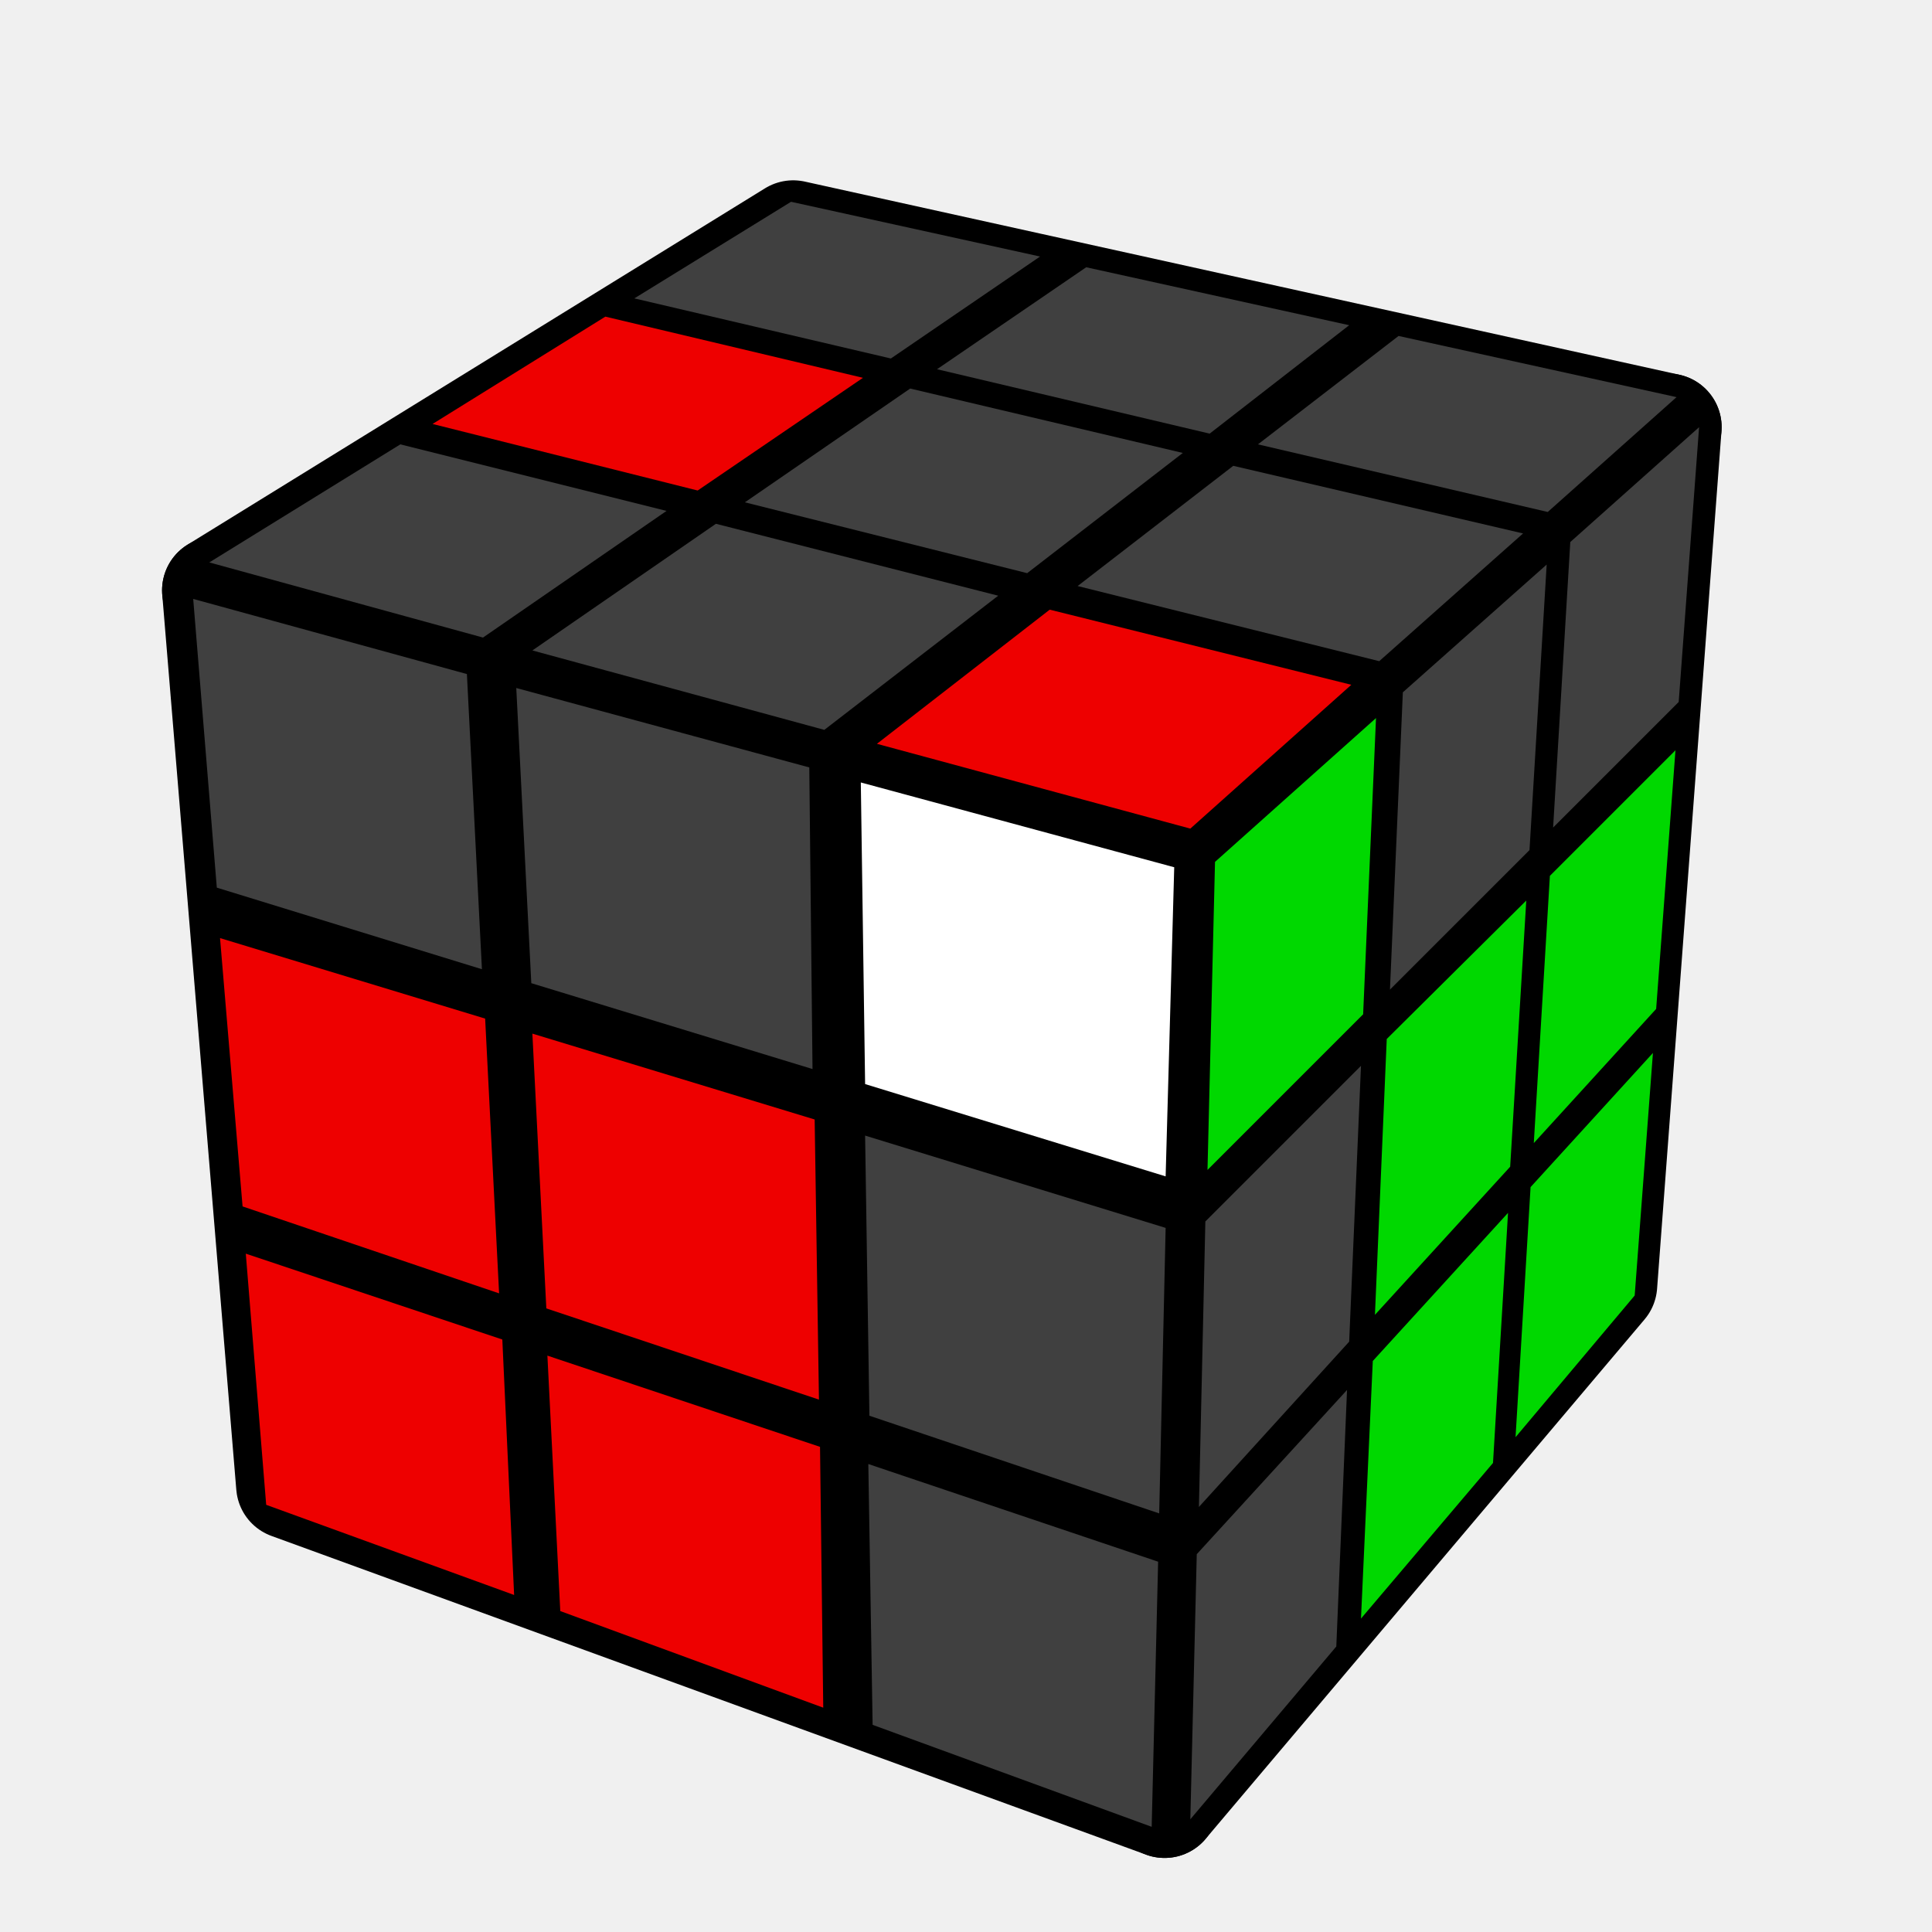
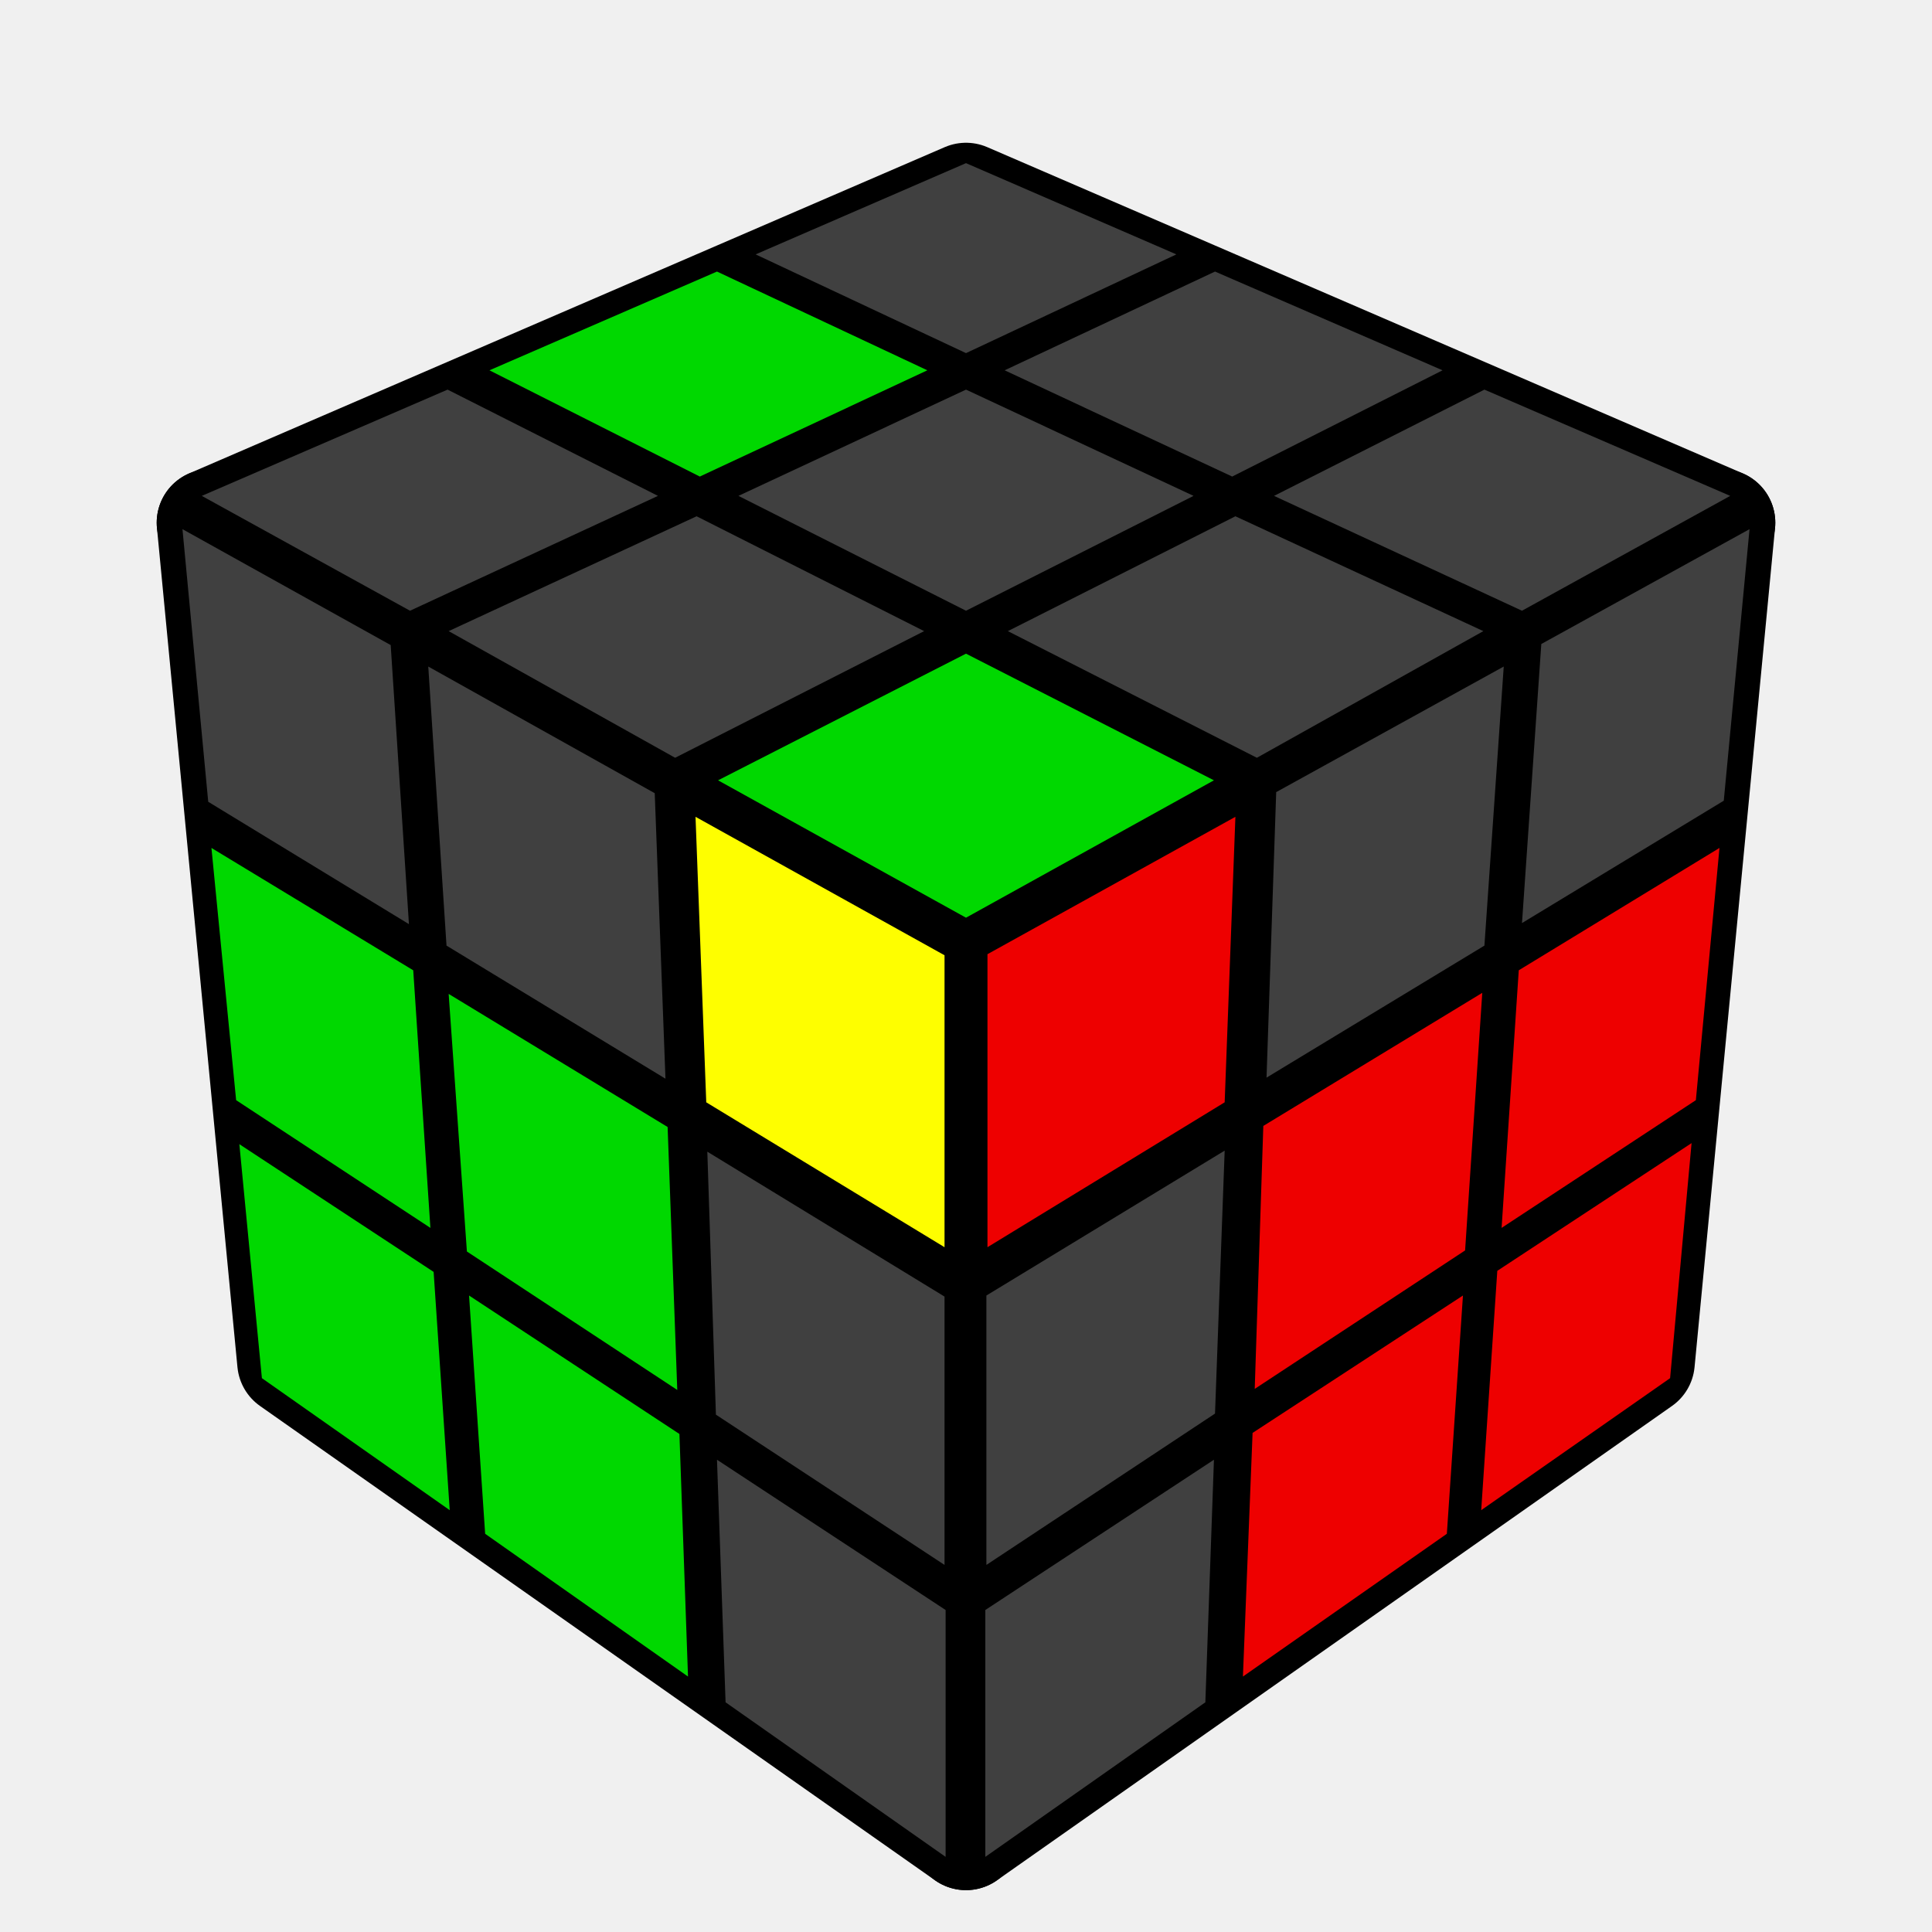
<svg xmlns="http://www.w3.org/2000/svg" width="200" height="200" viewBox="-0.9 -0.9 1.8 1.8">
-   <rect x="-0.9" y="-0.9" width="1.8" height="1.8" fill="none" opacity="0" />
-   <g opacity="1" stroke-width="0.1" stroke-linejoin="round">
-     <polygon points="0.207,-0.103 0.654,-0.502 0.594,0.297 0.185,0.781" fill="black" stroke="black" />
-     <polygon points="-0.161,-0.682 0.654,-0.502 0.207,-0.103 -0.699,-0.35" fill="black" stroke="black" />
-     <polygon points="-0.699,-0.35 0.207,-0.103 0.185,0.781 -0.63,0.484" fill="black" stroke="black" />
+   <rect fill="none" x="-0.9" y="-0.9" width="1.8" height="1.8" />
+   <g style="stroke-width:0.1;stroke-linejoin:round;opacity:1">
+     <polygon fill="black" stroke="black" points="-4.916544434495171e-17,-0.717 0.704,-0.413 6.310854057798544e-17,-0.022 -0.704,-0.413" />
+     <polygon fill="black" stroke="black" points="6.310854057798544e-17,-0.022 0.704,-0.413 0.629,0.369 5.558946895936223e-17,0.811" />
+     <polygon fill="black" stroke="black" points="-0.704,-0.413 6.310854057798544e-17,-0.022 5.558946895936223e-17,0.811 -0.629,0.369" />
  </g>
-   <g opacity="1" stroke-opacity="0.5" stroke-width="0" stroke-linejoin="round">
-     <polygon points="0.232,-0.097 0.382,-0.231 0.37,0.045 0.225,0.19" fill="#00D800" stroke="black" />
-     <polygon points="0.407,-0.255 0.541,-0.374 0.525,-0.108 0.395,0.022" fill="#404040" stroke="black" />
-     <polygon points="0.563,-0.395 0.683,-0.502 0.664,-0.246 0.547,-0.129" fill="#404040" stroke="black" />
-     <polygon points="0.223,0.238 0.368,0.093 0.357,0.35 0.217,0.504" fill="#404040" stroke="black" />
-     <polygon points="0.392,0.068 0.522,-0.061 0.507,0.187 0.381,0.325" fill="#00D800" stroke="black" />
-     <polygon points="0.544,-0.084 0.661,-0.201 0.643,0.04 0.529,0.165" fill="#00D800" stroke="black" />
-     <polygon points="0.215,0.548 0.355,0.395 0.345,0.634 0.209,0.795" fill="#404040" stroke="black" />
-     <polygon points="0.379,0.368 0.505,0.23 0.491,0.463 0.368,0.608" fill="#00D800" stroke="black" />
-     <polygon points="0.526,0.206 0.64,0.081 0.623,0.307 0.512,0.439" fill="#00D800" stroke="black" />
-   </g>
-   <g opacity="1" stroke-opacity="0.5" stroke-width="0" stroke-linejoin="round">
-     <polygon points="-0.163,-0.712 0.069,-0.661 -0.07,-0.566 -0.309,-0.622" fill="#404040" stroke="black" />
-     <polygon points="0.112,-0.651 0.357,-0.597 0.227,-0.496 -0.027,-0.556" fill="#404040" stroke="black" />
-     <polygon points="0.403,-0.587 0.662,-0.53 0.542,-0.423 0.272,-0.486" fill="#404040" stroke="black" />
-     <polygon points="-0.336,-0.605 -0.096,-0.548 -0.25,-0.443 -0.497,-0.505" fill="#EE0000" stroke="black" />
-     <polygon points="-0.052,-0.538 0.202,-0.478 0.057,-0.366 -0.206,-0.432" fill="#404040" stroke="black" />
-     <polygon points="0.249,-0.466 0.519,-0.403 0.385,-0.284 0.104,-0.354" fill="#404040" stroke="black" />
-     <polygon points="-0.527,-0.486 -0.279,-0.424 -0.45,-0.306 -0.705,-0.376" fill="#404040" stroke="black" />
-     <polygon points="-0.233,-0.412 0.03,-0.345 -0.132,-0.22 -0.404,-0.294" fill="#404040" stroke="black" />
-     <polygon points="0.078,-0.332 0.359,-0.262 0.209,-0.128 -0.083,-0.207" fill="#EE0000" stroke="black" />
-   </g>
-   <g opacity="1" stroke-opacity="0.5" stroke-width="0" stroke-linejoin="round">
-     <polygon points="-0.72,-0.342 -0.465,-0.272 -0.451,0.003 -0.698,-0.073" fill="#404040" stroke="black" />
-     <polygon points="-0.419,-0.259 -0.146,-0.185 -0.143,0.096 -0.405,0.016" fill="#404040" stroke="black" />
-     <polygon points="-0.098,-0.171 0.194,-0.092 0.186,0.196 -0.094,0.11" fill="#FFFFFF" stroke="black" />
-     <polygon points="-0.695,-0.026 -0.448,0.049 -0.435,0.305 -0.674,0.224" fill="#EE0000" stroke="black" />
-     <polygon points="-0.404,0.063 -0.141,0.143 -0.137,0.404 -0.391,0.319" fill="#EE0000" stroke="black" />
-     <polygon points="-0.094,0.158 0.186,0.244 0.18,0.51 -0.09,0.419" fill="#404040" stroke="black" />
-     <polygon points="-0.671,0.268 -0.432,0.348 -0.421,0.586 -0.652,0.502" fill="#EE0000" stroke="black" />
-     <polygon points="-0.39,0.363 -0.136,0.448 -0.133,0.691 -0.378,0.601" fill="#EE0000" stroke="black" />
-     <polygon points="-0.091,0.464 0.179,0.555 0.173,0.802 -0.087,0.707" fill="#404040" stroke="black" />
+   <g style="opacity:1;stroke-opacity:0.5;stroke-width:0;stroke-linejoin:round">
+     <polygon fill="#404040" stroke="black" points="-4.9439549272153187e-17,-0.748 0.196,-0.663 -1.6979580126641744e-17,-0.571 -0.196,-0.663" />
+     <polygon fill="#404040" stroke="black" points="0.232,-0.647 0.444,-0.555 0.248,-0.456 0.036,-0.555" />
+     <polygon fill="#404040" stroke="black" points="0.483,-0.537 0.712,-0.438 0.518,-0.331 0.287,-0.438" />
+     <polygon fill="#00D800" stroke="black" points="-0.232,-0.647 -0.036,-0.555 -0.248,-0.456 -0.444,-0.555" />
+     <polygon fill="#404040" stroke="black" points="-1.1906711768916368e-17,-0.537 0.212,-0.438 1.3125827139793114e-17,-0.331 -0.212,-0.438" />
+     <polygon fill="#404040" stroke="black" points="0.251,-0.419 0.482,-0.312 0.271,-0.194 0.039,-0.312" />
+     <polygon fill="#404040" stroke="black" points="-0.483,-0.537 -0.287,-0.438 -0.518,-0.331 -0.712,-0.438" />
+     <polygon fill="#404040" stroke="black" points="-0.251,-0.419 -0.039,-0.312 -0.271,-0.194 -0.482,-0.312" />
+     <polygon fill="#00D800" stroke="black" points="1.9219742927125638e-17,-0.291 0.231,-0.173 6.32515829415181e-17,-0.045 -0.231,-0.173" />
+     <polygon fill="#EE0000" stroke="black" points="0.02,-0.011 0.251,-0.139 0.241,0.127 0.02,0.262" />
+     <polygon fill="#404040" stroke="black" points="0.289,-0.162 0.501,-0.279 0.483,-0.019 0.28,0.104" />
+     <polygon fill="#404040" stroke="black" points="0.536,-0.3 0.73,-0.407 0.706,-0.154 0.518,-0.04" />
+     <polygon fill="#404040" stroke="black" points="0.019,0.307 0.241,0.172 0.232,0.417 0.019,0.558" />
+     <polygon fill="#EE0000" stroke="black" points="0.277,0.149 0.481,0.025 0.465,0.265 0.269,0.394" />
+     <polygon fill="#EE0000" stroke="black" points="0.515,0.004 0.702,-0.11 0.68,0.125 0.499,0.244" />
+     <polygon fill="#404040" stroke="black" points="0.018,0.6 0.231,0.46 0.223,0.686 0.018,0.83" />
+     <polygon fill="#EE0000" stroke="black" points="0.267,0.435 0.463,0.307 0.448,0.529 0.258,0.662" />
+     <polygon fill="#EE0000" stroke="black" points="0.495,0.284 0.676,0.165 0.656,0.384 0.48,0.507" />
+     <polygon fill="#404040" stroke="black" points="-0.73,-0.407 -0.536,-0.299 -0.519,-0.039 -0.706,-0.153" />
+     <polygon fill="#404040" stroke="black" points="-0.501,-0.279 -0.29,-0.161 -0.28,0.105 -0.484,-0.019" />
+     <polygon fill="#FEFE00" stroke="black" points="-0.252,-0.139 -0.02,-0.01 -0.02,0.262 -0.242,0.127" />
+     <polygon fill="#00D800" stroke="black" points="-0.703,-0.11 -0.515,0.004 -0.499,0.244 -0.68,0.125" />
+     <polygon fill="#00D800" stroke="black" points="-0.482,0.026 -0.278,0.15 -0.269,0.395 -0.465,0.266" />
+     <polygon fill="#404040" stroke="black" points="-0.241,0.173 -0.02,0.308 -0.02,0.558 -0.233,0.418" />
+     <polygon fill="#00D800" stroke="black" points="-0.677,0.166 -0.496,0.285 -0.481,0.507 -0.656,0.384" />
+     <polygon fill="#00D800" stroke="black" points="-0.463,0.307 -0.267,0.436 -0.259,0.662 -0.448,0.529" />
+     <polygon fill="#404040" stroke="black" points="-0.232,0.46 -0.019,0.6 -0.019,0.83 -0.224,0.686" />
  </g>
</svg>
